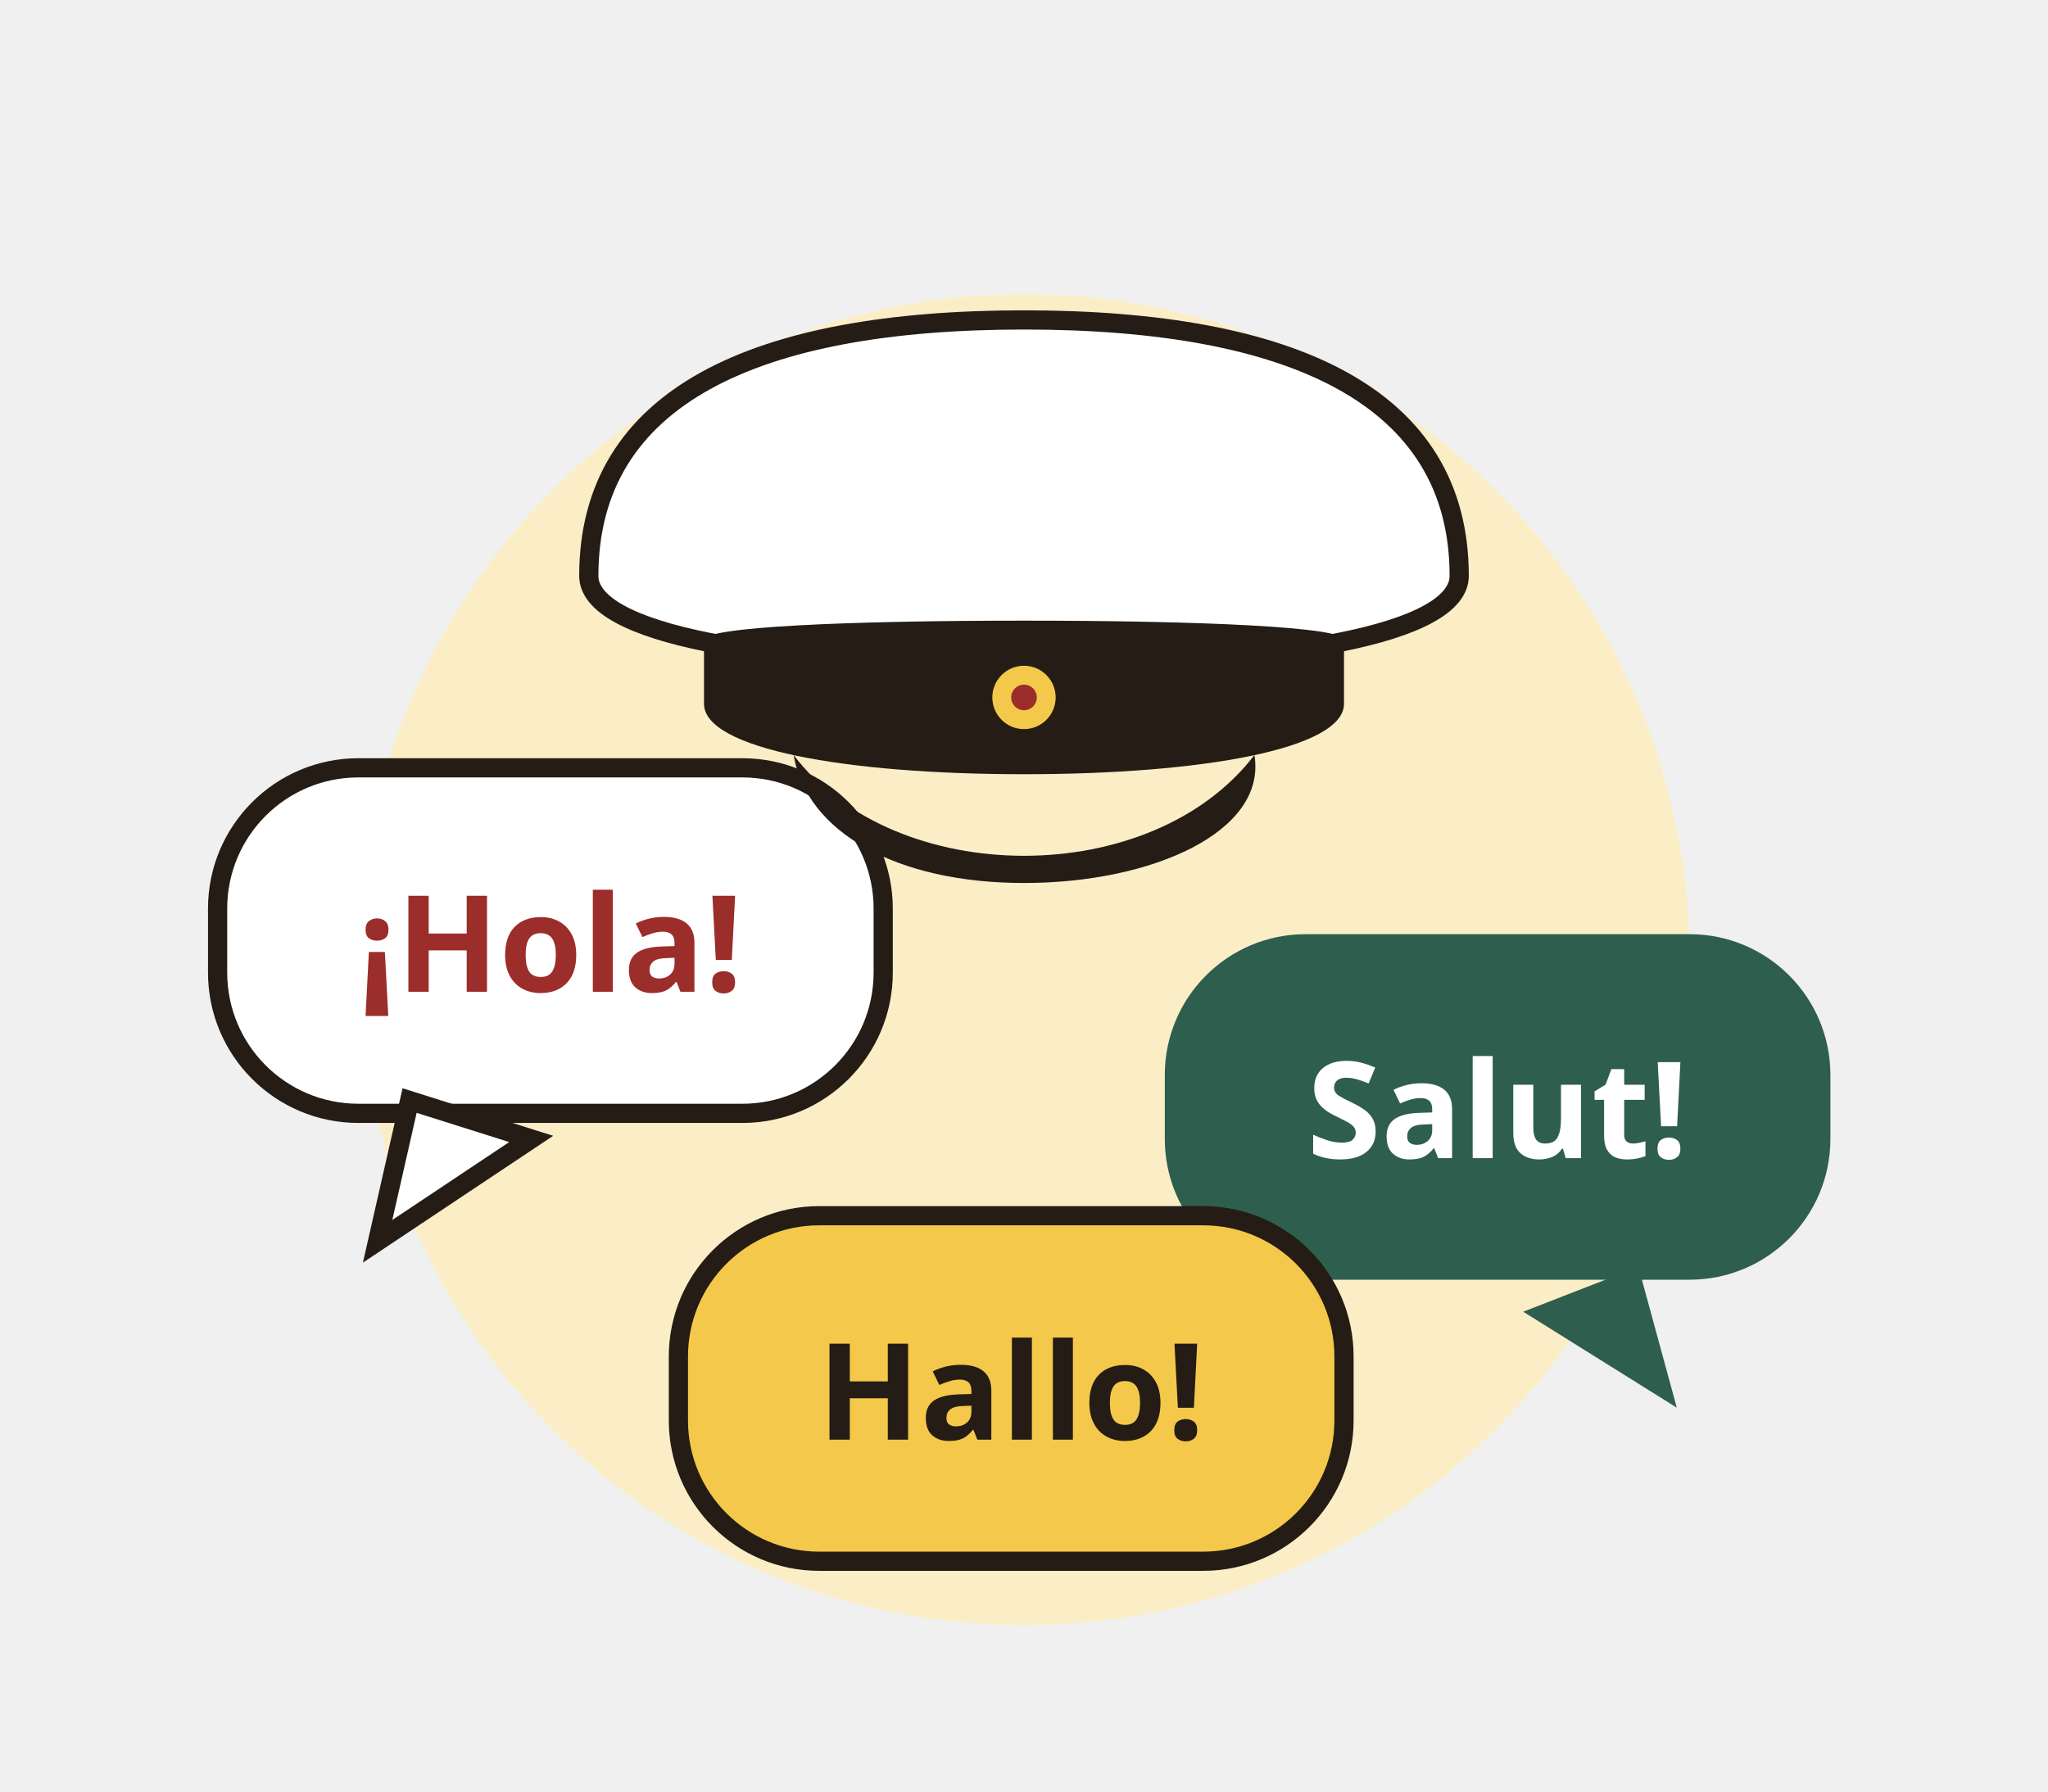
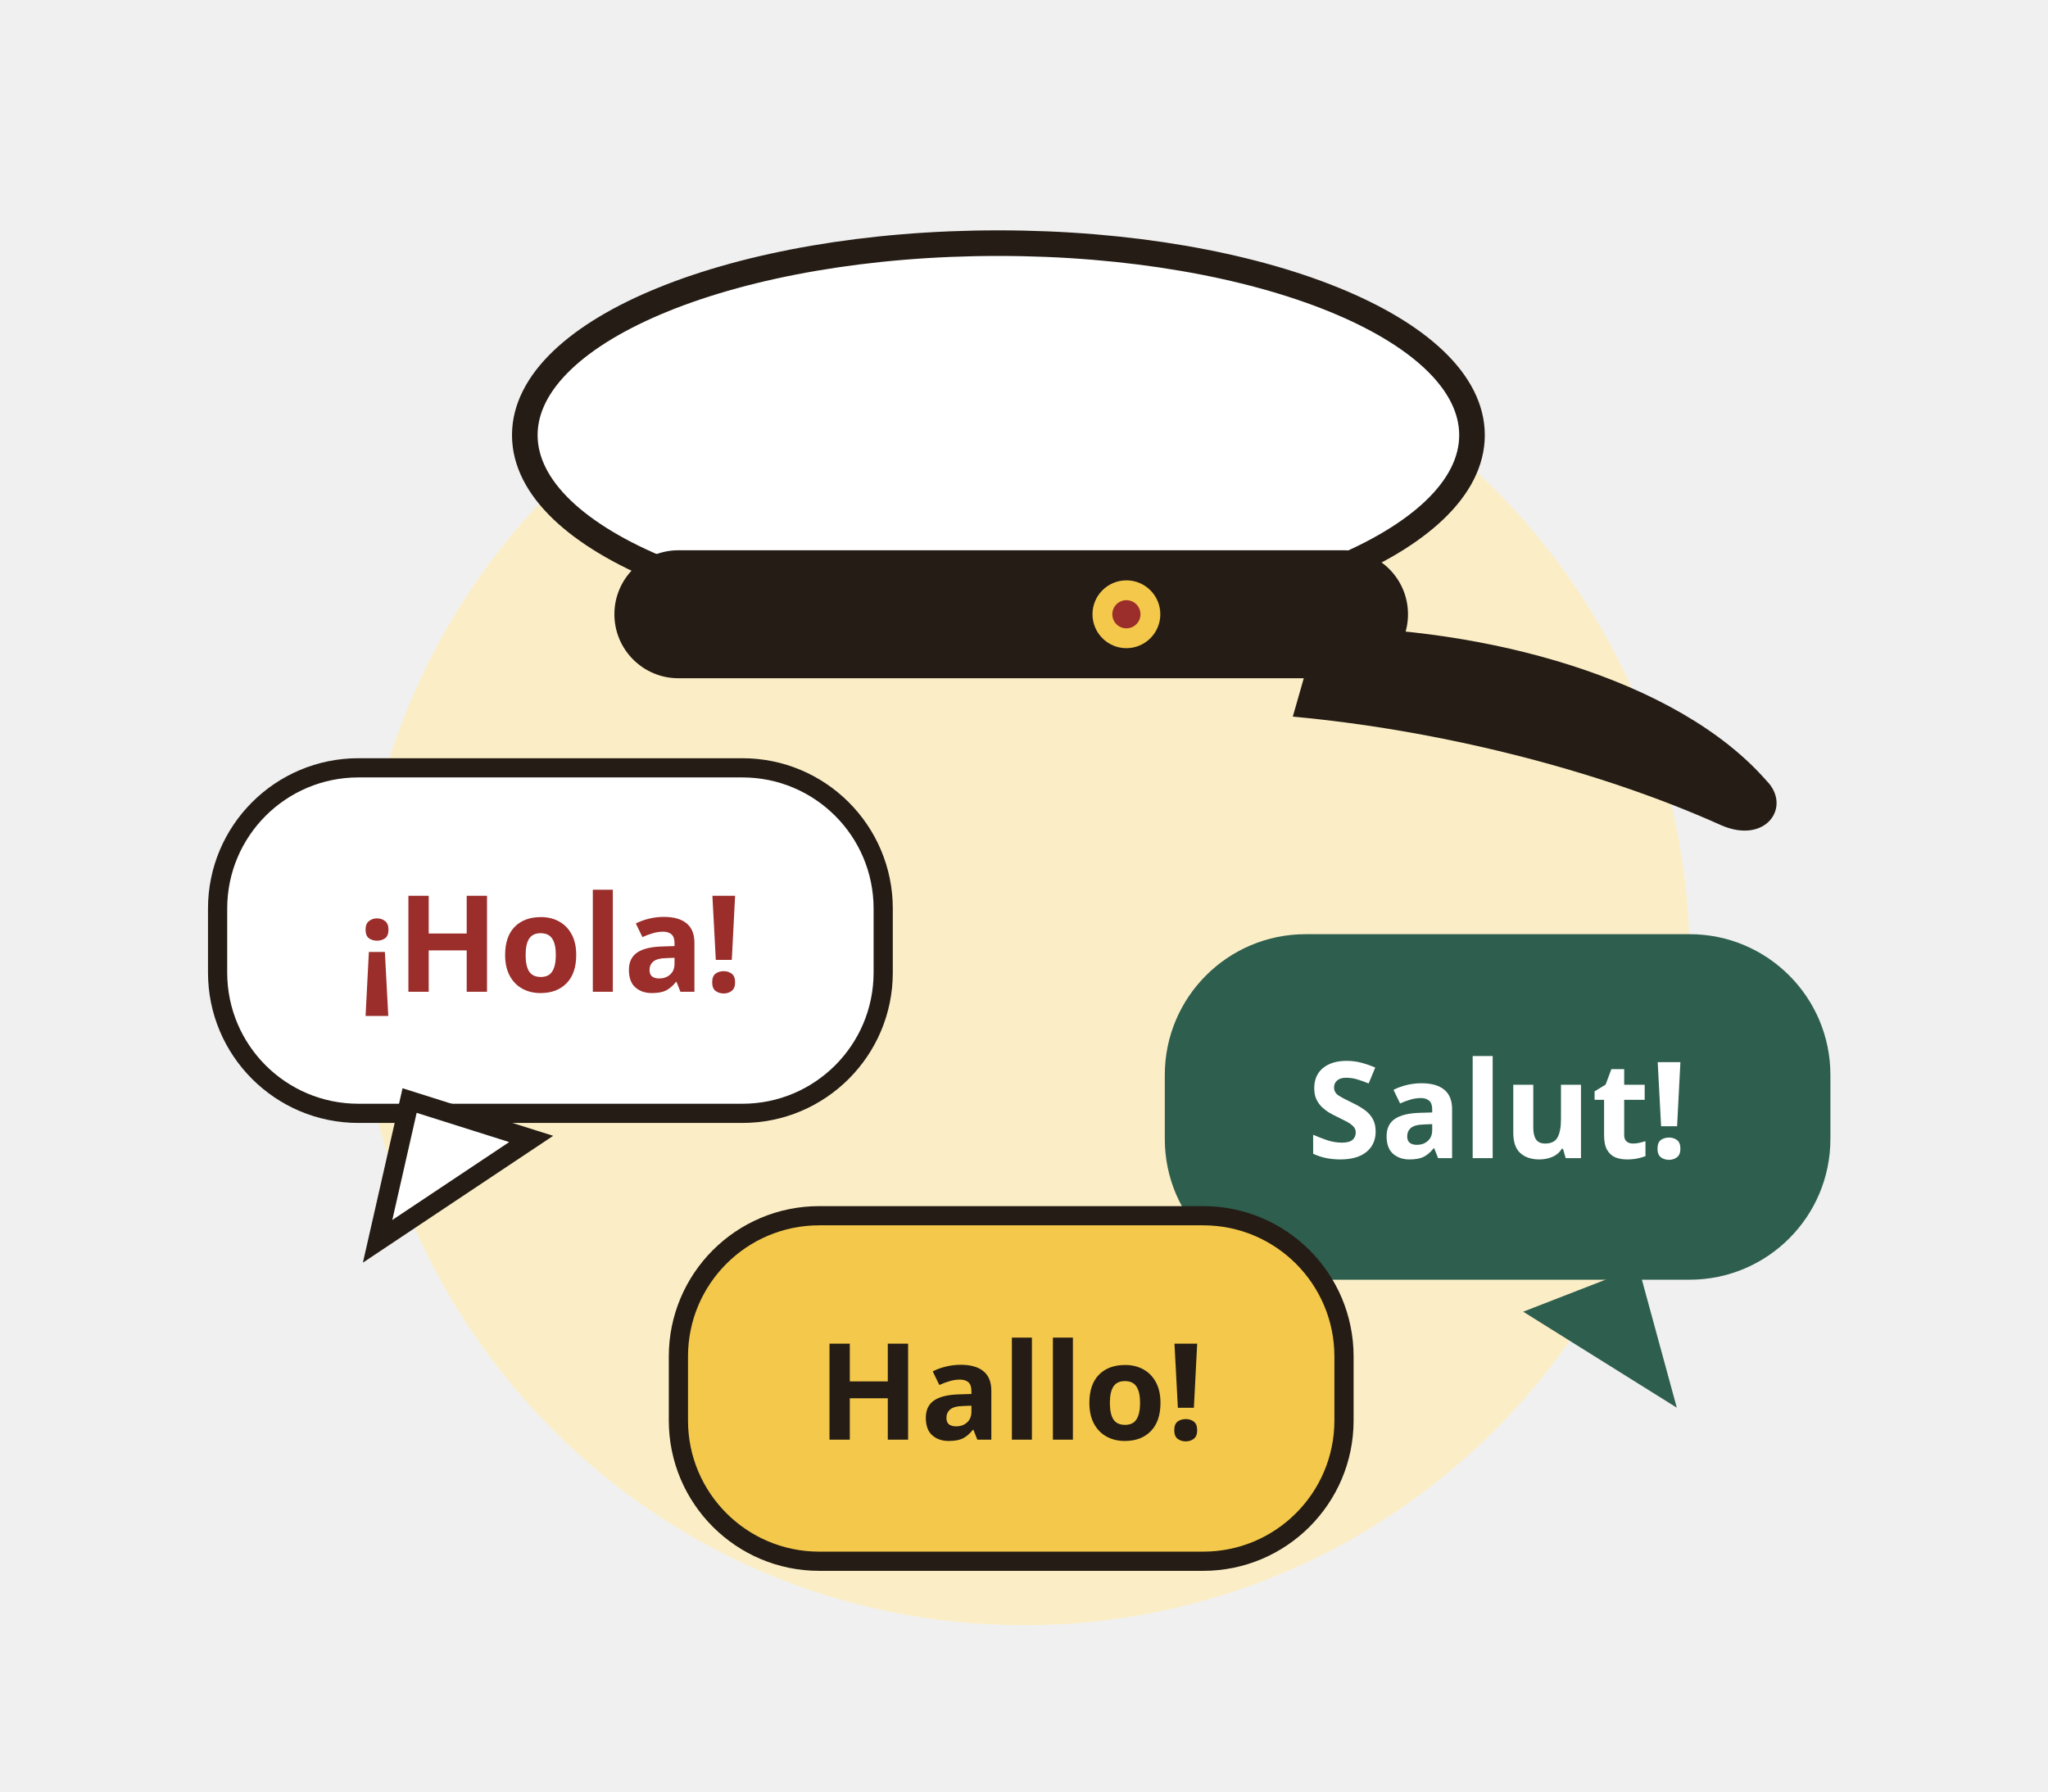
<svg xmlns="http://www.w3.org/2000/svg" viewBox="0 0 320 280" fill="none" role="img" aria-label="Kolme kieltä lyhyenä oppimääränä: espanja, ranska ja saksa, ylioppilaslakki">
  <circle cx="160" cy="150" r="104" fill="#FBEEC6" />
  <g>
    <rect x="34" y="120" width="104" height="54" rx="22" fill="#FFFFFF" stroke="#241C15" stroke-width="3" />
    <path d="M64 172l-5 22 24-16Z" fill="#FFFFFF" stroke="#241C15" stroke-width="3" />
    <text x="86" y="155" font-family="Fredoka, sans-serif" font-weight="700" font-size="21" fill="#9B2D2A" text-anchor="middle">¡Hola!</text>
  </g>
  <g>
    <rect x="182" y="146" width="104" height="54" rx="22" fill="#2E5E4E" />
    <path d="M256 198l6 22-24-15Z" fill="#2E5E4E" />
    <text x="234" y="181" font-family="Fredoka, sans-serif" font-weight="700" font-size="21" fill="#FFFFFF" text-anchor="middle">Salut!</text>
  </g>
  <g>
    <rect x="106" y="190" width="104" height="54" rx="22" fill="#F4C84A" stroke="#241C15" stroke-width="3" />
    <text x="158" y="225" font-family="Fredoka, sans-serif" font-weight="700" font-size="21" fill="#241C15" text-anchor="middle">Hallo!</text>
  </g>
-   <g>
-     <path d="M92 90C92 62 118 50 160 50C202 50 228 62 228 90C228 99 201 104 160 104C119 104 92 99 92 90Z" fill="#FFFFFF" stroke="#241C15" stroke-width="3" stroke-linejoin="round" />
-     <path d="M110 100C110 98 132 97 160 97C188 97 210 98 210 100V110C210 117 188 121 160 121C132 121 110 117 110 110Z" fill="#241C15" />
-     <path d="M124 118C140 139 180 139 196 118C198 130 180 138 160 138C140 138 126 130 124 118Z" fill="#241C15" />
-     <circle cx="160" cy="109" r="5.6" fill="#F4C84A" stroke="#241C15" stroke-width="1.3" />
-     <circle cx="160" cy="109" r="2" fill="#9B2D2A" />
+   <g transform="translate(56 -6)">
+     <ellipse cx="100" cy="74" rx="74" ry="30" fill="#FFFFFF" stroke="#241C15" stroke-width="4" />
+     <rect x="40" y="92" width="124" height="20" rx="10" fill="#241C15" />
+     <path d="M150 104C176 104 206 112 220 128C224 132 220 138 213 135C193 126 168 120 146 118Z" fill="#241C15" />
+     <circle cx="120" cy="102" r="6" fill="#F4C84A" stroke="#241C15" stroke-width="1.4" />
+     <circle cx="120" cy="102" r="2.2" fill="#9B2D2A" />
  </g>
</svg>
